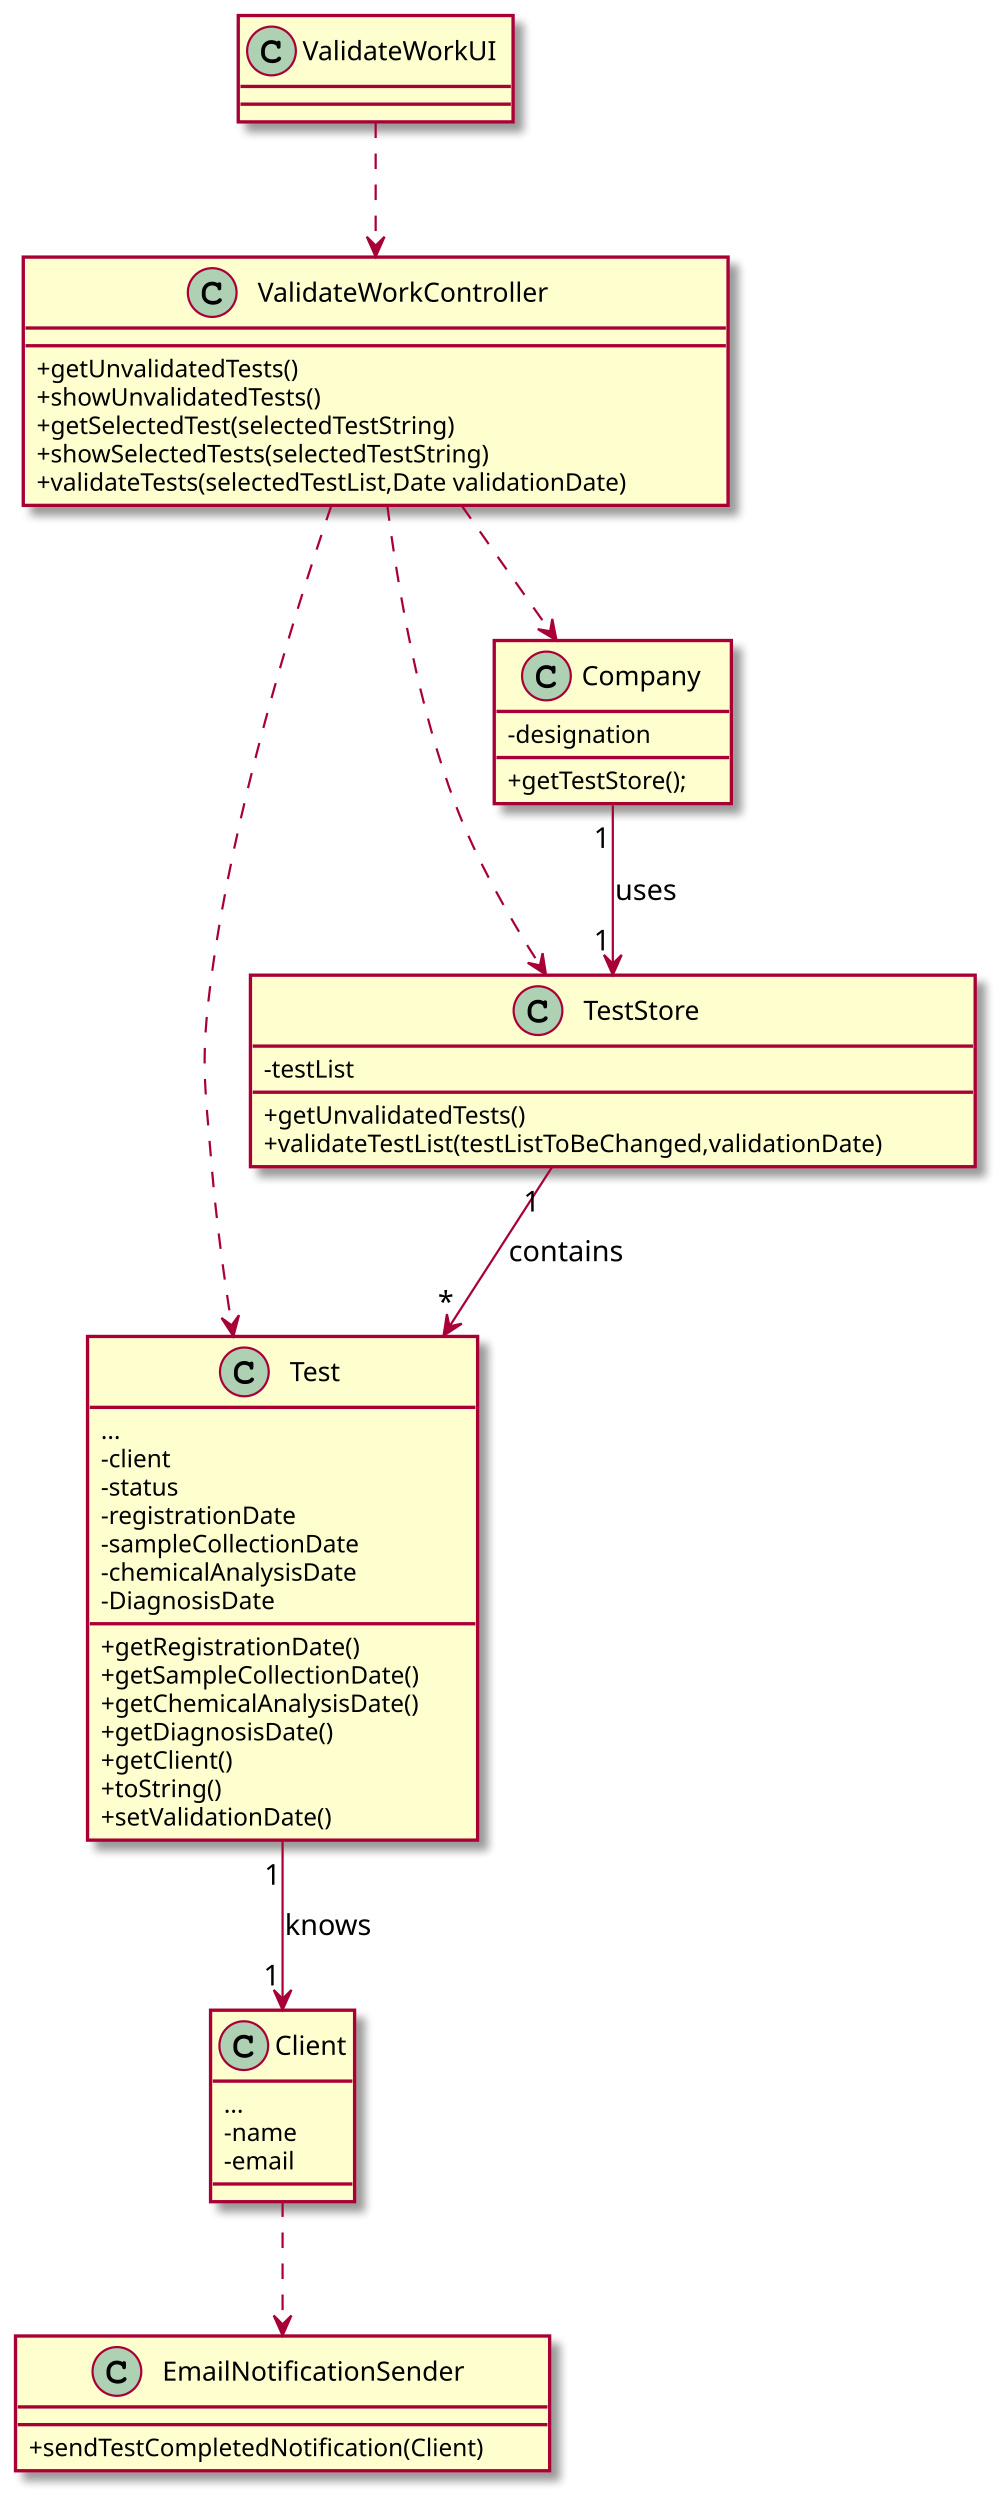
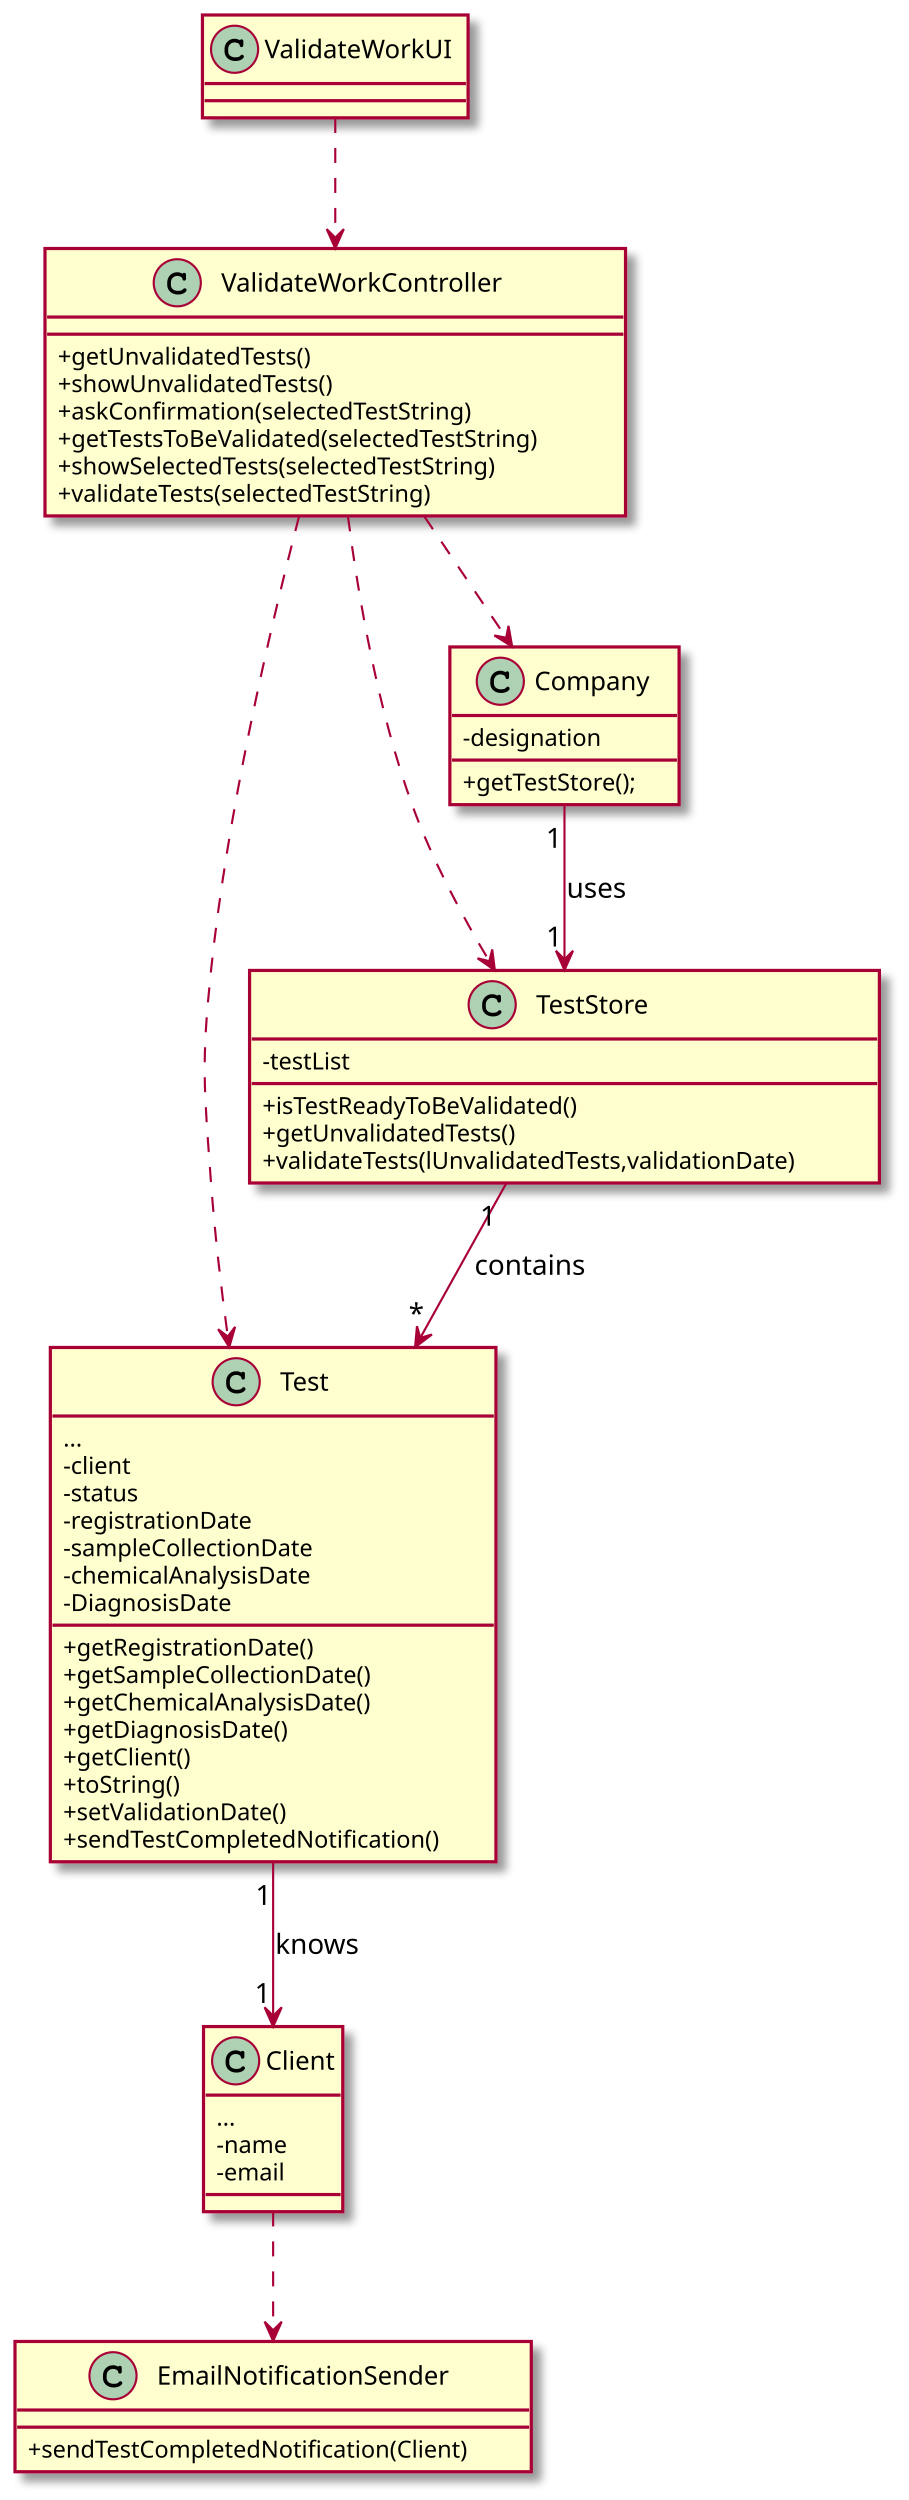
- <svg xmlns="http://www.w3.org/2000/svg" contentScriptType="application/ecmascript" contentStyleType="text/css" height="1128px" preserveAspectRatio="none" style="width:454px;height:1128px;background:#FFFFFF;" version="1.1" viewBox="0 0 454 1128" width="454px" zoomAndPan="magnify">
+ <svg xmlns="http://www.w3.org/2000/svg" contentScriptType="application/ecmascript" contentStyleType="text/css" height="1167px" preserveAspectRatio="none" style="width:424px;height:1167px;background:#FFFFFF;" version="1.1" viewBox="0 0 424 1167" width="424px" zoomAndPan="magnify">
  <defs>
-     <filter height="300%" id="f1a56cpaeecmz9" width="300%" x="-1" y="-1">
+     <filter height="300%" id="f1wy9kg14t0wo8" width="300%" x="-1" y="-1">
      <feGaussianBlur result="blurOut" stdDeviation="2.0" />
      <feColorMatrix in="blurOut" result="blurOut2" type="matrix" values="0 0 0 0 0 0 0 0 0 0 0 0 0 0 0 0 0 0 .4 0" />
      <feOffset dx="4.0" dy="4.0" in="blurOut2" result="blurOut3" />
      <feBlend in="SourceGraphic" in2="blurOut3" mode="normal" />
    </filter>
  </defs>
  <g>
-     <rect codeLine="3" fill="#FEFECE" filter="url(#f1a56cpaeecmz9)" height="227.266" id="Test" style="stroke:#A80036;stroke-width:1.5;" width="176" x="39.5" y="603" />
-     <ellipse cx="110.25" cy="619" fill="#ADD1B2" rx="11" ry="11" style="stroke:#A80036;stroke-width:1.0;" />
-     <path d="M112.594,614.672 C111.656,614.234 111.062,614.094 110.188,614.094 C107.562,614.094 105.562,616.172 105.562,618.891 L105.562,620.016 C105.562,622.594 107.672,624.484 110.562,624.484 C111.781,624.484 112.938,624.188 113.688,623.641 C114.266,623.234 114.594,622.781 114.594,622.391 C114.594,621.938 114.203,621.547 113.734,621.547 C113.516,621.547 113.312,621.625 113.125,621.812 C112.672,622.297 112.672,622.297 112.484,622.391 C112.062,622.656 111.375,622.781 110.609,622.781 C108.562,622.781 107.266,621.688 107.266,619.984 L107.266,618.891 C107.266,617.109 108.516,615.797 110.25,615.797 C110.828,615.797 111.438,615.953 111.906,616.203 C112.391,616.484 112.562,616.703 112.656,617.109 C112.719,617.516 112.75,617.641 112.891,617.766 C113.031,617.906 113.266,618.016 113.484,618.016 C113.75,618.016 114.016,617.875 114.188,617.656 C114.297,617.5 114.328,617.312 114.328,616.891 L114.328,615.469 C114.328,615.031 114.312,614.906 114.219,614.75 C114.062,614.484 113.781,614.344 113.484,614.344 C113.188,614.344 112.984,614.438 112.766,614.75 L112.594,614.672 Z " fill="#000000" />
-     <text fill="#000000" font-family="sans-serif" font-size="12" lengthAdjust="spacing" textLength="26" x="130.75" y="623.154">Test</text>
-     <line style="stroke:#A80036;stroke-width:1.5;" x1="40.5" x2="214.5" y1="635" y2="635" />
-     <text fill="#000000" font-family="sans-serif" font-size="11" lengthAdjust="spacing" textLength="9" x="45.5" y="649.21">...</text>
-     <text fill="#000000" font-family="sans-serif" font-size="11" lengthAdjust="spacing" textLength="35" x="45.5" y="662.015">-client</text>
-     <text fill="#000000" font-family="sans-serif" font-size="11" lengthAdjust="spacing" textLength="38" x="45.5" y="674.82">-status</text>
-     <text fill="#000000" font-family="sans-serif" font-size="11" lengthAdjust="spacing" textLength="96" x="45.5" y="687.625">-registrationDate</text>
-     <text fill="#000000" font-family="sans-serif" font-size="11" lengthAdjust="spacing" textLength="130" x="45.5" y="700.429">-sampleCollectionDate</text>
-     <text fill="#000000" font-family="sans-serif" font-size="11" lengthAdjust="spacing" textLength="130" x="45.5" y="713.234">-chemicalAnalysisDate</text>
-     <text fill="#000000" font-family="sans-serif" font-size="11" lengthAdjust="spacing" textLength="87" x="45.5" y="726.039">-DiagnosisDate</text>
-     <line style="stroke:#A80036;stroke-width:1.5;" x1="40.5" x2="214.5" y1="732.633" y2="732.633" />
-     <text fill="#000000" font-family="sans-serif" font-size="11" lengthAdjust="spacing" textLength="131" x="45.5" y="746.843">+getRegistrationDate()</text>
-     <text fill="#000000" font-family="sans-serif" font-size="11" lengthAdjust="spacing" textLength="164" x="45.5" y="759.648">+getSampleCollectionDate()</text>
-     <text fill="#000000" font-family="sans-serif" font-size="11" lengthAdjust="spacing" textLength="164" x="45.5" y="772.453">+getChemicalAnalysisDate()</text>
-     <text fill="#000000" font-family="sans-serif" font-size="11" lengthAdjust="spacing" textLength="119" x="45.5" y="785.257">+getDiagnosisDate()</text>
-     <text fill="#000000" font-family="sans-serif" font-size="11" lengthAdjust="spacing" textLength="69" x="45.5" y="798.062">+getClient()</text>
-     <text fill="#000000" font-family="sans-serif" font-size="11" lengthAdjust="spacing" textLength="61" x="45.5" y="810.867">+toString()</text>
-     <text fill="#000000" font-family="sans-serif" font-size="11" lengthAdjust="spacing" textLength="119" x="45.5" y="823.671">+setValidationDate()</text>
-     <rect codeLine="19" fill="#FEFECE" filter="url(#f1a56cpaeecmz9)" height="86.414" id="TestStore" style="stroke:#A80036;stroke-width:1.5;" width="327" x="113" y="440" />
-     <ellipse cx="242.75" cy="456" fill="#ADD1B2" rx="11" ry="11" style="stroke:#A80036;stroke-width:1.0;" />
-     <path d="M245.094,451.672 C244.156,451.234 243.562,451.094 242.688,451.094 C240.062,451.094 238.062,453.172 238.062,455.891 L238.062,457.016 C238.062,459.594 240.172,461.484 243.062,461.484 C244.281,461.484 245.438,461.188 246.188,460.641 C246.766,460.234 247.094,459.781 247.094,459.391 C247.094,458.938 246.703,458.547 246.234,458.547 C246.016,458.547 245.812,458.625 245.625,458.812 C245.172,459.297 245.172,459.297 244.984,459.391 C244.562,459.656 243.875,459.781 243.109,459.781 C241.062,459.781 239.766,458.688 239.766,456.984 L239.766,455.891 C239.766,454.109 241.016,452.797 242.75,452.797 C243.328,452.797 243.938,452.953 244.406,453.203 C244.891,453.484 245.062,453.703 245.156,454.109 C245.219,454.516 245.25,454.641 245.391,454.766 C245.531,454.906 245.766,455.016 245.984,455.016 C246.25,455.016 246.516,454.875 246.688,454.656 C246.797,454.5 246.828,454.312 246.828,453.891 L246.828,452.469 C246.828,452.031 246.812,451.906 246.719,451.75 C246.562,451.484 246.281,451.344 245.984,451.344 C245.688,451.344 245.484,451.438 245.266,451.75 L245.094,451.672 Z " fill="#000000" />
-     <text fill="#000000" font-family="sans-serif" font-size="12" lengthAdjust="spacing" textLength="59" x="263.25" y="460.154">TestStore</text>
-     <line style="stroke:#A80036;stroke-width:1.5;" x1="114" x2="439" y1="472" y2="472" />
-     <text fill="#000000" font-family="sans-serif" font-size="11" lengthAdjust="spacing" textLength="45" x="119" y="486.21">-testList</text>
-     <line style="stroke:#A80036;stroke-width:1.5;" x1="114" x2="439" y1="492.805" y2="492.805" />
-     <text fill="#000000" font-family="sans-serif" font-size="11" lengthAdjust="spacing" textLength="135" x="119" y="507.015">+getUnvalidatedTests()</text>
-     <text fill="#000000" font-family="sans-serif" font-size="11" lengthAdjust="spacing" textLength="315" x="119" y="519.82">+validateTestList(testListToBeChanged,validationDate)</text>
-     <rect codeLine="24" fill="#FEFECE" filter="url(#f1a56cpaeecmz9)" height="73.609" id="Company" style="stroke:#A80036;stroke-width:1.5;" width="107" x="223" y="289" />
-     <ellipse cx="246.55" cy="305" fill="#ADD1B2" rx="11" ry="11" style="stroke:#A80036;stroke-width:1.0;" />
-     <path d="M248.894,300.672 C247.956,300.234 247.363,300.094 246.488,300.094 C243.863,300.094 241.863,302.172 241.863,304.891 L241.863,306.016 C241.863,308.594 243.972,310.484 246.863,310.484 C248.081,310.484 249.238,310.188 249.988,309.641 C250.566,309.234 250.894,308.781 250.894,308.391 C250.894,307.938 250.503,307.547 250.034,307.547 C249.816,307.547 249.613,307.625 249.425,307.812 C248.972,308.297 248.972,308.297 248.784,308.391 C248.363,308.656 247.675,308.781 246.909,308.781 C244.863,308.781 243.566,307.688 243.566,305.984 L243.566,304.891 C243.566,303.109 244.816,301.797 246.55,301.797 C247.128,301.797 247.738,301.953 248.206,302.203 C248.691,302.484 248.863,302.703 248.956,303.109 C249.019,303.516 249.05,303.641 249.191,303.766 C249.331,303.906 249.566,304.016 249.784,304.016 C250.05,304.016 250.316,303.875 250.488,303.656 C250.597,303.5 250.628,303.312 250.628,302.891 L250.628,301.469 C250.628,301.031 250.613,300.906 250.519,300.75 C250.363,300.484 250.081,300.344 249.784,300.344 C249.488,300.344 249.284,300.438 249.066,300.75 L248.894,300.672 Z " fill="#000000" />
-     <text fill="#000000" font-family="sans-serif" font-size="12" lengthAdjust="spacing" textLength="56" x="262.45" y="309.154">Company</text>
-     <line style="stroke:#A80036;stroke-width:1.5;" x1="224" x2="329" y1="321" y2="321" />
-     <text fill="#000000" font-family="sans-serif" font-size="11" lengthAdjust="spacing" textLength="70" x="229" y="335.21">-designation</text>
-     <line style="stroke:#A80036;stroke-width:1.5;" x1="224" x2="329" y1="341.805" y2="341.805" />
-     <text fill="#000000" font-family="sans-serif" font-size="11" lengthAdjust="spacing" textLength="95" x="229" y="356.015">+getTestStore();</text>
-     <rect codeLine="28" fill="#FEFECE" filter="url(#f1a56cpaeecmz9)" height="48" id="ValidateWorkUI" style="stroke:#A80036;stroke-width:1.5;" width="124" x="107.5" y="7" />
-     <ellipse cx="122.5" cy="23" fill="#ADD1B2" rx="11" ry="11" style="stroke:#A80036;stroke-width:1.0;" />
-     <path d="M124.844,18.672 C123.906,18.234 123.312,18.094 122.438,18.094 C119.812,18.094 117.812,20.172 117.812,22.891 L117.812,24.016 C117.812,26.594 119.922,28.484 122.812,28.484 C124.031,28.484 125.188,28.188 125.938,27.641 C126.516,27.234 126.844,26.781 126.844,26.391 C126.844,25.938 126.453,25.547 125.984,25.547 C125.766,25.547 125.562,25.625 125.375,25.812 C124.922,26.297 124.922,26.297 124.734,26.391 C124.312,26.656 123.625,26.781 122.859,26.781 C120.812,26.781 119.516,25.688 119.516,23.984 L119.516,22.891 C119.516,21.109 120.766,19.797 122.5,19.797 C123.078,19.797 123.688,19.953 124.156,20.203 C124.641,20.484 124.812,20.703 124.906,21.109 C124.969,21.516 125,21.641 125.141,21.766 C125.281,21.906 125.516,22.016 125.734,22.016 C126,22.016 126.266,21.875 126.438,21.656 C126.547,21.5 126.578,21.312 126.578,20.891 L126.578,19.469 C126.578,19.031 126.562,18.906 126.469,18.75 C126.312,18.484 126.031,18.344 125.734,18.344 C125.438,18.344 125.234,18.438 125.016,18.75 L124.844,18.672 Z " fill="#000000" />
-     <text fill="#000000" font-family="sans-serif" font-size="12" lengthAdjust="spacing" textLength="92" x="136.5" y="27.154">ValidateWorkUI</text>
-     <line style="stroke:#A80036;stroke-width:1.5;" x1="108.5" x2="230.5" y1="39" y2="39" />
-     <line style="stroke:#A80036;stroke-width:1.5;" x1="108.5" x2="230.5" y1="47" y2="47" />
-     <rect codeLine="30" fill="#FEFECE" filter="url(#f1a56cpaeecmz9)" height="112.023" id="ValidateWorkController" style="stroke:#A80036;stroke-width:1.5;" width="318" x="10.5" y="116" />
-     <ellipse cx="95.75" cy="132" fill="#ADD1B2" rx="11" ry="11" style="stroke:#A80036;stroke-width:1.0;" />
-     <path d="M98.094,127.672 C97.156,127.234 96.562,127.094 95.688,127.094 C93.062,127.094 91.062,129.172 91.062,131.891 L91.062,133.016 C91.062,135.594 93.172,137.484 96.062,137.484 C97.281,137.484 98.438,137.188 99.188,136.641 C99.766,136.234 100.094,135.781 100.094,135.391 C100.094,134.938 99.703,134.547 99.234,134.547 C99.016,134.547 98.812,134.625 98.625,134.812 C98.172,135.297 98.172,135.297 97.984,135.391 C97.562,135.656 96.875,135.781 96.109,135.781 C94.062,135.781 92.766,134.688 92.766,132.984 L92.766,131.891 C92.766,130.109 94.016,128.797 95.75,128.797 C96.328,128.797 96.938,128.953 97.406,129.203 C97.891,129.484 98.062,129.703 98.156,130.109 C98.219,130.516 98.25,130.641 98.391,130.766 C98.531,130.906 98.766,131.016 98.984,131.016 C99.25,131.016 99.516,130.875 99.688,130.656 C99.797,130.5 99.828,130.312 99.828,129.891 L99.828,128.469 C99.828,128.031 99.812,127.906 99.719,127.75 C99.562,127.484 99.281,127.344 98.984,127.344 C98.688,127.344 98.484,127.438 98.266,127.75 L98.094,127.672 Z " fill="#000000" />
-     <text fill="#000000" font-family="sans-serif" font-size="12" lengthAdjust="spacing" textLength="139" x="116.25" y="136.154">ValidateWorkController</text>
-     <line style="stroke:#A80036;stroke-width:1.5;" x1="11.5" x2="327.5" y1="148" y2="148" />
-     <line style="stroke:#A80036;stroke-width:1.5;" x1="11.5" x2="327.5" y1="156" y2="156" />
-     <text fill="#000000" font-family="sans-serif" font-size="11" lengthAdjust="spacing" textLength="135" x="16.5" y="170.21">+getUnvalidatedTests()</text>
-     <text fill="#000000" font-family="sans-serif" font-size="11" lengthAdjust="spacing" textLength="145" x="16.5" y="183.015">+showUnvalidatedTests()</text>
-     <text fill="#000000" font-family="sans-serif" font-size="11" lengthAdjust="spacing" textLength="221" x="16.5" y="195.82">+getSelectedTest(selectedTestString)</text>
-     <text fill="#000000" font-family="sans-serif" font-size="11" lengthAdjust="spacing" textLength="237" x="16.5" y="208.625">+showSelectedTests(selectedTestString)</text>
-     <text fill="#000000" font-family="sans-serif" font-size="11" lengthAdjust="spacing" textLength="306" x="16.5" y="221.429">+validateTests(selectedTestList,Date validationDate)</text>
-     <rect codeLine="37" fill="#FEFECE" filter="url(#f1a56cpaeecmz9)" height="60.805" id="EmailNotificationSender" style="stroke:#A80036;stroke-width:1.5;" width="241" x="7" y="1054" />
-     <ellipse cx="52.75" cy="1070" fill="#ADD1B2" rx="11" ry="11" style="stroke:#A80036;stroke-width:1.0;" />
-     <path d="M55.094,1065.672 C54.156,1065.234 53.562,1065.094 52.688,1065.094 C50.062,1065.094 48.062,1067.172 48.062,1069.891 L48.062,1071.016 C48.062,1073.594 50.172,1075.484 53.062,1075.484 C54.281,1075.484 55.438,1075.188 56.188,1074.641 C56.766,1074.234 57.094,1073.781 57.094,1073.391 C57.094,1072.938 56.703,1072.547 56.234,1072.547 C56.016,1072.547 55.812,1072.625 55.625,1072.812 C55.172,1073.297 55.172,1073.297 54.984,1073.391 C54.562,1073.656 53.875,1073.781 53.109,1073.781 C51.062,1073.781 49.766,1072.688 49.766,1070.984 L49.766,1069.891 C49.766,1068.109 51.016,1066.797 52.75,1066.797 C53.328,1066.797 53.938,1066.953 54.406,1067.203 C54.891,1067.484 55.062,1067.703 55.156,1068.109 C55.219,1068.516 55.25,1068.641 55.391,1068.766 C55.531,1068.906 55.766,1069.016 55.984,1069.016 C56.25,1069.016 56.516,1068.875 56.688,1068.656 C56.797,1068.5 56.828,1068.312 56.828,1067.891 L56.828,1066.469 C56.828,1066.031 56.812,1065.906 56.719,1065.75 C56.562,1065.484 56.281,1065.344 55.984,1065.344 C55.688,1065.344 55.484,1065.438 55.266,1065.75 L55.094,1065.672 Z " fill="#000000" />
-     <text fill="#000000" font-family="sans-serif" font-size="12" lengthAdjust="spacing" textLength="141" x="73.25" y="1074.154">EmailNotificationSender</text>
-     <line style="stroke:#A80036;stroke-width:1.5;" x1="8" x2="247" y1="1086" y2="1086" />
-     <line style="stroke:#A80036;stroke-width:1.5;" x1="8" x2="247" y1="1094" y2="1094" />
-     <text fill="#000000" font-family="sans-serif" font-size="11" lengthAdjust="spacing" textLength="229" x="13" y="1108.21">+sendTestCompletedNotification(Client)</text>
-     <rect codeLine="40" fill="#FEFECE" filter="url(#f1a56cpaeecmz9)" height="86.414" id="Client" style="stroke:#A80036;stroke-width:1.5;" width="65" x="95" y="907" />
-     <ellipse cx="110" cy="923" fill="#ADD1B2" rx="11" ry="11" style="stroke:#A80036;stroke-width:1.0;" />
-     <path d="M112.344,918.672 C111.406,918.234 110.812,918.094 109.938,918.094 C107.312,918.094 105.312,920.172 105.312,922.891 L105.312,924.016 C105.312,926.594 107.422,928.484 110.312,928.484 C111.531,928.484 112.688,928.188 113.438,927.641 C114.016,927.234 114.344,926.781 114.344,926.391 C114.344,925.938 113.953,925.547 113.484,925.547 C113.266,925.547 113.062,925.625 112.875,925.812 C112.422,926.297 112.422,926.297 112.234,926.391 C111.812,926.656 111.125,926.781 110.359,926.781 C108.312,926.781 107.016,925.688 107.016,923.984 L107.016,922.891 C107.016,921.109 108.266,919.797 110,919.797 C110.578,919.797 111.188,919.953 111.656,920.203 C112.141,920.484 112.312,920.703 112.406,921.109 C112.469,921.516 112.5,921.641 112.641,921.766 C112.781,921.906 113.016,922.016 113.234,922.016 C113.5,922.016 113.766,921.875 113.938,921.656 C114.047,921.5 114.078,921.312 114.078,920.891 L114.078,919.469 C114.078,919.031 114.062,918.906 113.969,918.75 C113.812,918.484 113.531,918.344 113.234,918.344 C112.938,918.344 112.734,918.438 112.516,918.75 L112.344,918.672 Z " fill="#000000" />
-     <text fill="#000000" font-family="sans-serif" font-size="12" lengthAdjust="spacing" textLength="33" x="124" y="927.154">Client</text>
-     <line style="stroke:#A80036;stroke-width:1.5;" x1="96" x2="159" y1="939" y2="939" />
-     <text fill="#000000" font-family="sans-serif" font-size="11" lengthAdjust="spacing" textLength="9" x="101" y="953.21">...</text>
-     <text fill="#000000" font-family="sans-serif" font-size="11" lengthAdjust="spacing" textLength="37" x="101" y="966.015">-name</text>
-     <text fill="#000000" font-family="sans-serif" font-size="11" lengthAdjust="spacing" textLength="36" x="101" y="978.82">-email</text>
-     <line style="stroke:#A80036;stroke-width:1.5;" x1="96" x2="159" y1="985.414" y2="985.414" />
-     <path codeLine="45" d="M169.5,55.27 C169.5,70.45 169.5,91.02 169.5,110.6 " fill="none" id="ValidateWorkUI-to-ValidateWorkController" style="stroke:#A80036;stroke-width:1.0;stroke-dasharray:7.0,7.0;" />
-     <polygon fill="#A80036" points="169.5,115.828,173.5,106.828,169.5,110.828,165.5,106.828,169.5,115.828" style="stroke:#A80036;stroke-width:1.0;" />
-     <path codeLine="46" d="M208.432,228.305 C221.542,246.93 235.916,267.348 248.063,284.604 " fill="none" id="ValidateWorkController-to-Company" style="stroke:#A80036;stroke-width:1.0;stroke-dasharray:7.0,7.0;" />
-     <polygon fill="#A80036" points="251.101,288.919,249.19,279.257,248.223,284.831,242.649,283.863,251.101,288.919" style="stroke:#A80036;stroke-width:1.0;" />
-     <path codeLine="47" d="M276.5,363.341 C276.5,384.637 276.5,411.774 276.5,434.72 " fill="none" id="Company-to-TestStore" style="stroke:#A80036;stroke-width:1.0;" />
-     <polygon fill="#A80036" points="276.5,439.85,280.5,430.85,276.5,434.85,272.5,430.85,276.5,439.85" style="stroke:#A80036;stroke-width:1.0;" />
-     <text fill="#000000" font-family="sans-serif" font-size="13" lengthAdjust="spacing" textLength="30" x="277.5" y="406.067">uses</text>
-     <text fill="#000000" font-family="sans-serif" font-size="13" lengthAdjust="spacing" textLength="8" x="267.863" y="382.596">1</text>
-     <text fill="#000000" font-family="sans-serif" font-size="13" lengthAdjust="spacing" textLength="8" x="267.863" y="428.822">1</text>
-     <path codeLine="48" d="M249.344,526.191 C236.173,546.656 219.629,572.36 203.018,598.168 " fill="none" id="TestStore-to-Test" style="stroke:#A80036;stroke-width:1.0;" />
-     <polygon fill="#A80036" points="200.136,602.647,208.37,597.244,202.842,598.442,201.643,592.914,200.136,602.647" style="stroke:#A80036;stroke-width:1.0;" />
-     <text fill="#000000" font-family="sans-serif" font-size="13" lengthAdjust="spacing" textLength="54" x="229.5" y="569.067">contains</text>
-     <text fill="#000000" font-family="sans-serif" font-size="13" lengthAdjust="spacing" textLength="8" x="236.184" y="546.63">1</text>
-     <text fill="#000000" font-family="sans-serif" font-size="13" lengthAdjust="spacing" textLength="7" x="197.565" y="591.936">*</text>
-     <path codeLine="49" d="M174.76,228.026 C179.69,266.727 188.888,319.211 205.5,363 C215.06,388.199 229.85,414.133 243.462,435.333 " fill="none" id="ValidateWorkController-to-TestStore" style="stroke:#A80036;stroke-width:1.0;stroke-dasharray:7.0,7.0;" />
-     <polygon fill="#A80036" points="246.346,439.783,244.807,430.055,243.626,435.587,238.094,434.407,246.346,439.783" style="stroke:#A80036;stroke-width:1.0;" />
-     <path codeLine="50" d="M149.512,228.079 C131.286,281.435 105.694,365.05 95.5,440 C90.349,477.874 92.307,487.911 95.5,526 C97.458,549.358 100.752,574.167 104.5,597.872 " fill="none" id="ValidateWorkController-to-Test" style="stroke:#A80036;stroke-width:1.0;stroke-dasharray:7.0,7.0;" />
-     <polygon fill="#A80036" points="105.306,602.912,107.834,593.393,104.516,597.975,99.935,594.657,105.306,602.912" style="stroke:#A80036;stroke-width:1.0;" />
-     <path codeLine="51" d="M127.5,830.198 C127.5,855.428 127.5,880.85 127.5,901.667 " fill="none" id="Test-to-Client" style="stroke:#A80036;stroke-width:1.0;" />
-     <polygon fill="#A80036" points="127.5,906.858,131.5,897.858,127.5,901.858,123.5,897.858,127.5,906.858" style="stroke:#A80036;stroke-width:1.0;" />
-     <text fill="#000000" font-family="sans-serif" font-size="13" lengthAdjust="spacing" textLength="41" x="128.5" y="873.067">knows</text>
-     <text fill="#000000" font-family="sans-serif" font-size="13" lengthAdjust="spacing" textLength="8" x="119.231" y="850.403">1</text>
-     <text fill="#000000" font-family="sans-serif" font-size="13" lengthAdjust="spacing" textLength="8" x="118.862" y="895.831">1</text>
-     <path codeLine="52" d="M127.5,993.288 C127.5,1011.134 127.5,1031.66 127.5,1048.62 " fill="none" id="Client-to-EmailNotificationSender" style="stroke:#A80036;stroke-width:1.0;stroke-dasharray:7.0,7.0;" />
-     <polygon fill="#A80036" points="127.5,1053.762,131.5,1044.762,127.5,1048.762,123.5,1044.762,127.5,1053.762" style="stroke:#A80036;stroke-width:1.0;" />
+     <rect codeLine="2" fill="#FEFECE" filter="url(#f1wy9kg14t0wo8)" height="240.07" id="Test" style="stroke:#A80036;stroke-width:1.5;" width="208" x="23.5" y="629" />
+     <ellipse cx="110.25" cy="645" fill="#ADD1B2" rx="11" ry="11" style="stroke:#A80036;stroke-width:1.0;" />
+     <path d="M112.594,640.672 C111.656,640.234 111.062,640.094 110.188,640.094 C107.562,640.094 105.562,642.172 105.562,644.891 L105.562,646.016 C105.562,648.594 107.672,650.484 110.562,650.484 C111.781,650.484 112.938,650.188 113.688,649.641 C114.266,649.234 114.594,648.781 114.594,648.391 C114.594,647.938 114.203,647.547 113.734,647.547 C113.516,647.547 113.312,647.625 113.125,647.812 C112.672,648.297 112.672,648.297 112.484,648.391 C112.062,648.656 111.375,648.781 110.609,648.781 C108.562,648.781 107.266,647.688 107.266,645.984 L107.266,644.891 C107.266,643.109 108.516,641.797 110.25,641.797 C110.828,641.797 111.438,641.953 111.906,642.203 C112.391,642.484 112.562,642.703 112.656,643.109 C112.719,643.516 112.75,643.641 112.891,643.766 C113.031,643.906 113.266,644.016 113.484,644.016 C113.75,644.016 114.016,643.875 114.188,643.656 C114.297,643.5 114.328,643.312 114.328,642.891 L114.328,641.469 C114.328,641.031 114.312,640.906 114.219,640.75 C114.062,640.484 113.781,640.344 113.484,640.344 C113.188,640.344 112.984,640.438 112.766,640.75 L112.594,640.672 Z " fill="#000000" />
+     <text fill="#000000" font-family="sans-serif" font-size="12" lengthAdjust="spacing" textLength="26" x="130.75" y="649.154">Test</text>
+     <line style="stroke:#A80036;stroke-width:1.5;" x1="24.5" x2="230.5" y1="661" y2="661" />
+     <text fill="#000000" font-family="sans-serif" font-size="11" lengthAdjust="spacing" textLength="9" x="29.5" y="675.21">...</text>
+     <text fill="#000000" font-family="sans-serif" font-size="11" lengthAdjust="spacing" textLength="35" x="29.5" y="688.015">-client</text>
+     <text fill="#000000" font-family="sans-serif" font-size="11" lengthAdjust="spacing" textLength="38" x="29.5" y="700.82">-status</text>
+     <text fill="#000000" font-family="sans-serif" font-size="11" lengthAdjust="spacing" textLength="96" x="29.5" y="713.625">-registrationDate</text>
+     <text fill="#000000" font-family="sans-serif" font-size="11" lengthAdjust="spacing" textLength="130" x="29.5" y="726.429">-sampleCollectionDate</text>
+     <text fill="#000000" font-family="sans-serif" font-size="11" lengthAdjust="spacing" textLength="130" x="29.5" y="739.234">-chemicalAnalysisDate</text>
+     <text fill="#000000" font-family="sans-serif" font-size="11" lengthAdjust="spacing" textLength="87" x="29.5" y="752.039">-DiagnosisDate</text>
+     <line style="stroke:#A80036;stroke-width:1.5;" x1="24.5" x2="230.5" y1="758.633" y2="758.633" />
+     <text fill="#000000" font-family="sans-serif" font-size="11" lengthAdjust="spacing" textLength="131" x="29.5" y="772.843">+getRegistrationDate()</text>
+     <text fill="#000000" font-family="sans-serif" font-size="11" lengthAdjust="spacing" textLength="164" x="29.5" y="785.648">+getSampleCollectionDate()</text>
+     <text fill="#000000" font-family="sans-serif" font-size="11" lengthAdjust="spacing" textLength="164" x="29.5" y="798.453">+getChemicalAnalysisDate()</text>
+     <text fill="#000000" font-family="sans-serif" font-size="11" lengthAdjust="spacing" textLength="119" x="29.5" y="811.257">+getDiagnosisDate()</text>
+     <text fill="#000000" font-family="sans-serif" font-size="11" lengthAdjust="spacing" textLength="69" x="29.5" y="824.062">+getClient()</text>
+     <text fill="#000000" font-family="sans-serif" font-size="11" lengthAdjust="spacing" textLength="61" x="29.5" y="836.867">+toString()</text>
+     <text fill="#000000" font-family="sans-serif" font-size="11" lengthAdjust="spacing" textLength="119" x="29.5" y="849.671">+setValidationDate()</text>
+     <text fill="#000000" font-family="sans-serif" font-size="11" lengthAdjust="spacing" textLength="196" x="29.5" y="862.476">+sendTestCompletedNotification()</text>
+     <rect codeLine="19" fill="#FEFECE" filter="url(#f1wy9kg14t0wo8)" height="99.219" id="TestStore" style="stroke:#A80036;stroke-width:1.5;" width="294" x="116.5" y="453" />
+     <ellipse cx="229.75" cy="469" fill="#ADD1B2" rx="11" ry="11" style="stroke:#A80036;stroke-width:1.0;" />
+     <path d="M232.094,464.672 C231.156,464.234 230.562,464.094 229.688,464.094 C227.062,464.094 225.062,466.172 225.062,468.891 L225.062,470.016 C225.062,472.594 227.172,474.484 230.062,474.484 C231.281,474.484 232.438,474.188 233.188,473.641 C233.766,473.234 234.094,472.781 234.094,472.391 C234.094,471.938 233.703,471.547 233.234,471.547 C233.016,471.547 232.812,471.625 232.625,471.812 C232.172,472.297 232.172,472.297 231.984,472.391 C231.562,472.656 230.875,472.781 230.109,472.781 C228.062,472.781 226.766,471.688 226.766,469.984 L226.766,468.891 C226.766,467.109 228.016,465.797 229.75,465.797 C230.328,465.797 230.938,465.953 231.406,466.203 C231.891,466.484 232.062,466.703 232.156,467.109 C232.219,467.516 232.25,467.641 232.391,467.766 C232.531,467.906 232.766,468.016 232.984,468.016 C233.25,468.016 233.516,467.875 233.688,467.656 C233.797,467.5 233.828,467.312 233.828,466.891 L233.828,465.469 C233.828,465.031 233.812,464.906 233.719,464.75 C233.562,464.484 233.281,464.344 232.984,464.344 C232.688,464.344 232.484,464.438 232.266,464.75 L232.094,464.672 Z " fill="#000000" />
+     <text fill="#000000" font-family="sans-serif" font-size="12" lengthAdjust="spacing" textLength="59" x="250.25" y="473.154">TestStore</text>
+     <line style="stroke:#A80036;stroke-width:1.5;" x1="117.5" x2="409.5" y1="485" y2="485" />
+     <text fill="#000000" font-family="sans-serif" font-size="11" lengthAdjust="spacing" textLength="45" x="122.5" y="499.21">-testList</text>
+     <line style="stroke:#A80036;stroke-width:1.5;" x1="117.5" x2="409.5" y1="505.805" y2="505.805" />
+     <text fill="#000000" font-family="sans-serif" font-size="11" lengthAdjust="spacing" textLength="171" x="122.5" y="520.015">+isTestReadyToBeValidated()</text>
+     <text fill="#000000" font-family="sans-serif" font-size="11" lengthAdjust="spacing" textLength="135" x="122.5" y="532.82">+getUnvalidatedTests()</text>
+     <text fill="#000000" font-family="sans-serif" font-size="11" lengthAdjust="spacing" textLength="282" x="122.5" y="545.625">+validateTests(lUnvalidatedTests,validationDate)</text>
+     <rect codeLine="25" fill="#FEFECE" filter="url(#f1wy9kg14t0wo8)" height="73.609" id="Company" style="stroke:#A80036;stroke-width:1.5;" width="107" x="210" y="302" />
+     <ellipse cx="233.55" cy="318" fill="#ADD1B2" rx="11" ry="11" style="stroke:#A80036;stroke-width:1.0;" />
+     <path d="M235.894,313.672 C234.956,313.234 234.363,313.094 233.488,313.094 C230.863,313.094 228.863,315.172 228.863,317.891 L228.863,319.016 C228.863,321.594 230.972,323.484 233.863,323.484 C235.081,323.484 236.238,323.188 236.988,322.641 C237.566,322.234 237.894,321.781 237.894,321.391 C237.894,320.938 237.503,320.547 237.034,320.547 C236.816,320.547 236.613,320.625 236.425,320.812 C235.972,321.297 235.972,321.297 235.784,321.391 C235.363,321.656 234.675,321.781 233.909,321.781 C231.863,321.781 230.566,320.688 230.566,318.984 L230.566,317.891 C230.566,316.109 231.816,314.797 233.55,314.797 C234.128,314.797 234.738,314.953 235.206,315.203 C235.691,315.484 235.863,315.703 235.956,316.109 C236.019,316.516 236.05,316.641 236.191,316.766 C236.331,316.906 236.566,317.016 236.784,317.016 C237.05,317.016 237.316,316.875 237.488,316.656 C237.597,316.5 237.628,316.312 237.628,315.891 L237.628,314.469 C237.628,314.031 237.613,313.906 237.519,313.75 C237.363,313.484 237.081,313.344 236.784,313.344 C236.488,313.344 236.284,313.438 236.066,313.75 L235.894,313.672 Z " fill="#000000" />
+     <text fill="#000000" font-family="sans-serif" font-size="12" lengthAdjust="spacing" textLength="56" x="249.45" y="322.154">Company</text>
+     <line style="stroke:#A80036;stroke-width:1.5;" x1="211" x2="316" y1="334" y2="334" />
+     <text fill="#000000" font-family="sans-serif" font-size="11" lengthAdjust="spacing" textLength="70" x="216" y="348.21">-designation</text>
+     <line style="stroke:#A80036;stroke-width:1.5;" x1="211" x2="316" y1="354.805" y2="354.805" />
+     <text fill="#000000" font-family="sans-serif" font-size="11" lengthAdjust="spacing" textLength="95" x="216" y="369.015">+getTestStore();</text>
+     <rect codeLine="29" fill="#FEFECE" filter="url(#f1wy9kg14t0wo8)" height="48" id="ValidateWorkUI" style="stroke:#A80036;stroke-width:1.5;" width="124" x="94.5" y="7" />
+     <ellipse cx="109.5" cy="23" fill="#ADD1B2" rx="11" ry="11" style="stroke:#A80036;stroke-width:1.0;" />
+     <path d="M111.844,18.672 C110.906,18.234 110.312,18.094 109.438,18.094 C106.812,18.094 104.812,20.172 104.812,22.891 L104.812,24.016 C104.812,26.594 106.922,28.484 109.812,28.484 C111.031,28.484 112.188,28.188 112.938,27.641 C113.516,27.234 113.844,26.781 113.844,26.391 C113.844,25.938 113.453,25.547 112.984,25.547 C112.766,25.547 112.562,25.625 112.375,25.812 C111.922,26.297 111.922,26.297 111.734,26.391 C111.312,26.656 110.625,26.781 109.859,26.781 C107.812,26.781 106.516,25.688 106.516,23.984 L106.516,22.891 C106.516,21.109 107.766,19.797 109.5,19.797 C110.078,19.797 110.688,19.953 111.156,20.203 C111.641,20.484 111.812,20.703 111.906,21.109 C111.969,21.516 112,21.641 112.141,21.766 C112.281,21.906 112.516,22.016 112.734,22.016 C113,22.016 113.266,21.875 113.438,21.656 C113.547,21.5 113.578,21.312 113.578,20.891 L113.578,19.469 C113.578,19.031 113.562,18.906 113.469,18.75 C113.312,18.484 113.031,18.344 112.734,18.344 C112.438,18.344 112.234,18.438 112.016,18.75 L111.844,18.672 Z " fill="#000000" />
+     <text fill="#000000" font-family="sans-serif" font-size="12" lengthAdjust="spacing" textLength="92" x="123.5" y="27.154">ValidateWorkUI</text>
+     <line style="stroke:#A80036;stroke-width:1.5;" x1="95.5" x2="217.5" y1="39" y2="39" />
+     <line style="stroke:#A80036;stroke-width:1.5;" x1="95.5" x2="217.5" y1="47" y2="47" />
+     <rect codeLine="31" fill="#FEFECE" filter="url(#f1wy9kg14t0wo8)" height="124.828" id="ValidateWorkController" style="stroke:#A80036;stroke-width:1.5;" width="271" x="21" y="116" />
+     <ellipse cx="82.75" cy="132" fill="#ADD1B2" rx="11" ry="11" style="stroke:#A80036;stroke-width:1.0;" />
+     <path d="M85.094,127.672 C84.156,127.234 83.562,127.094 82.688,127.094 C80.062,127.094 78.062,129.172 78.062,131.891 L78.062,133.016 C78.062,135.594 80.172,137.484 83.062,137.484 C84.281,137.484 85.438,137.188 86.188,136.641 C86.766,136.234 87.094,135.781 87.094,135.391 C87.094,134.938 86.703,134.547 86.234,134.547 C86.016,134.547 85.812,134.625 85.625,134.812 C85.172,135.297 85.172,135.297 84.984,135.391 C84.562,135.656 83.875,135.781 83.109,135.781 C81.062,135.781 79.766,134.688 79.766,132.984 L79.766,131.891 C79.766,130.109 81.016,128.797 82.75,128.797 C83.328,128.797 83.938,128.953 84.406,129.203 C84.891,129.484 85.062,129.703 85.156,130.109 C85.219,130.516 85.25,130.641 85.391,130.766 C85.531,130.906 85.766,131.016 85.984,131.016 C86.25,131.016 86.516,130.875 86.688,130.656 C86.797,130.5 86.828,130.312 86.828,129.891 L86.828,128.469 C86.828,128.031 86.812,127.906 86.719,127.75 C86.562,127.484 86.281,127.344 85.984,127.344 C85.688,127.344 85.484,127.438 85.266,127.75 L85.094,127.672 Z " fill="#000000" />
+     <text fill="#000000" font-family="sans-serif" font-size="12" lengthAdjust="spacing" textLength="139" x="103.25" y="136.154">ValidateWorkController</text>
+     <line style="stroke:#A80036;stroke-width:1.5;" x1="22" x2="291" y1="148" y2="148" />
+     <line style="stroke:#A80036;stroke-width:1.5;" x1="22" x2="291" y1="156" y2="156" />
+     <text fill="#000000" font-family="sans-serif" font-size="11" lengthAdjust="spacing" textLength="135" x="27" y="170.21">+getUnvalidatedTests()</text>
+     <text fill="#000000" font-family="sans-serif" font-size="11" lengthAdjust="spacing" textLength="145" x="27" y="183.015">+showUnvalidatedTests()</text>
+     <text fill="#000000" font-family="sans-serif" font-size="11" lengthAdjust="spacing" textLength="216" x="27" y="195.82">+askConfirmation(selectedTestString)</text>
+     <text fill="#000000" font-family="sans-serif" font-size="11" lengthAdjust="spacing" textLength="259" x="27" y="208.625">+getTestsToBeValidated(selectedTestString)</text>
+     <text fill="#000000" font-family="sans-serif" font-size="11" lengthAdjust="spacing" textLength="237" x="27" y="221.429">+showSelectedTests(selectedTestString)</text>
+     <text fill="#000000" font-family="sans-serif" font-size="11" lengthAdjust="spacing" textLength="202" x="27" y="234.234">+validateTests(selectedTestString)</text>
+     <rect codeLine="39" fill="#FEFECE" filter="url(#f1wy9kg14t0wo8)" height="60.805" id="EmailNotificationSender" style="stroke:#A80036;stroke-width:1.5;" width="241" x="7" y="1093" />
+     <ellipse cx="52.75" cy="1109" fill="#ADD1B2" rx="11" ry="11" style="stroke:#A80036;stroke-width:1.0;" />
+     <path d="M55.094,1104.672 C54.156,1104.234 53.562,1104.094 52.688,1104.094 C50.062,1104.094 48.062,1106.172 48.062,1108.891 L48.062,1110.016 C48.062,1112.594 50.172,1114.484 53.062,1114.484 C54.281,1114.484 55.438,1114.188 56.188,1113.641 C56.766,1113.234 57.094,1112.781 57.094,1112.391 C57.094,1111.938 56.703,1111.547 56.234,1111.547 C56.016,1111.547 55.812,1111.625 55.625,1111.812 C55.172,1112.297 55.172,1112.297 54.984,1112.391 C54.562,1112.656 53.875,1112.781 53.109,1112.781 C51.062,1112.781 49.766,1111.688 49.766,1109.984 L49.766,1108.891 C49.766,1107.109 51.016,1105.797 52.75,1105.797 C53.328,1105.797 53.938,1105.953 54.406,1106.203 C54.891,1106.484 55.062,1106.703 55.156,1107.109 C55.219,1107.516 55.25,1107.641 55.391,1107.766 C55.531,1107.906 55.766,1108.016 55.984,1108.016 C56.25,1108.016 56.516,1107.875 56.688,1107.656 C56.797,1107.5 56.828,1107.312 56.828,1106.891 L56.828,1105.469 C56.828,1105.031 56.812,1104.906 56.719,1104.75 C56.562,1104.484 56.281,1104.344 55.984,1104.344 C55.688,1104.344 55.484,1104.438 55.266,1104.75 L55.094,1104.672 Z " fill="#000000" />
+     <text fill="#000000" font-family="sans-serif" font-size="12" lengthAdjust="spacing" textLength="141" x="73.25" y="1113.154">EmailNotificationSender</text>
+     <line style="stroke:#A80036;stroke-width:1.5;" x1="8" x2="247" y1="1125" y2="1125" />
+     <line style="stroke:#A80036;stroke-width:1.5;" x1="8" x2="247" y1="1133" y2="1133" />
+     <text fill="#000000" font-family="sans-serif" font-size="11" lengthAdjust="spacing" textLength="229" x="13" y="1147.21">+sendTestCompletedNotification(Client)</text>
+     <rect codeLine="42" fill="#FEFECE" filter="url(#f1wy9kg14t0wo8)" height="86.414" id="Client" style="stroke:#A80036;stroke-width:1.5;" width="65" x="95" y="946" />
+     <ellipse cx="110" cy="962" fill="#ADD1B2" rx="11" ry="11" style="stroke:#A80036;stroke-width:1.0;" />
+     <path d="M112.344,957.672 C111.406,957.234 110.812,957.094 109.938,957.094 C107.312,957.094 105.312,959.172 105.312,961.891 L105.312,963.016 C105.312,965.594 107.422,967.484 110.312,967.484 C111.531,967.484 112.688,967.188 113.438,966.641 C114.016,966.234 114.344,965.781 114.344,965.391 C114.344,964.938 113.953,964.547 113.484,964.547 C113.266,964.547 113.062,964.625 112.875,964.812 C112.422,965.297 112.422,965.297 112.234,965.391 C111.812,965.656 111.125,965.781 110.359,965.781 C108.312,965.781 107.016,964.688 107.016,962.984 L107.016,961.891 C107.016,960.109 108.266,958.797 110,958.797 C110.578,958.797 111.188,958.953 111.656,959.203 C112.141,959.484 112.312,959.703 112.406,960.109 C112.469,960.516 112.5,960.641 112.641,960.766 C112.781,960.906 113.016,961.016 113.234,961.016 C113.5,961.016 113.766,960.875 113.938,960.656 C114.047,960.5 114.078,960.312 114.078,959.891 L114.078,958.469 C114.078,958.031 114.062,957.906 113.969,957.75 C113.812,957.484 113.531,957.344 113.234,957.344 C112.938,957.344 112.734,957.438 112.516,957.75 L112.344,957.672 Z " fill="#000000" />
+     <text fill="#000000" font-family="sans-serif" font-size="12" lengthAdjust="spacing" textLength="33" x="124" y="966.154">Client</text>
+     <line style="stroke:#A80036;stroke-width:1.5;" x1="96" x2="159" y1="978" y2="978" />
+     <text fill="#000000" font-family="sans-serif" font-size="11" lengthAdjust="spacing" textLength="9" x="101" y="992.21">...</text>
+     <text fill="#000000" font-family="sans-serif" font-size="11" lengthAdjust="spacing" textLength="37" x="101" y="1005.015">-name</text>
+     <text fill="#000000" font-family="sans-serif" font-size="11" lengthAdjust="spacing" textLength="36" x="101" y="1017.82">-email</text>
+     <line style="stroke:#A80036;stroke-width:1.5;" x1="96" x2="159" y1="1024.414" y2="1024.414" />
+     <path codeLine="47" d="M156.5,55.05 C156.5,70.2 156.5,90.84 156.5,110.87 " fill="none" id="ValidateWorkUI-to-ValidateWorkController" style="stroke:#A80036;stroke-width:1.0;stroke-dasharray:7.0,7.0;" />
+     <polygon fill="#A80036" points="156.5,115.94,160.5,106.94,156.5,110.94,152.5,106.94,156.5,115.94" style="stroke:#A80036;stroke-width:1.0;" />
+     <path codeLine="48" d="M198.175,241.234 C210.942,260.145 224.654,280.457 236.203,297.564 " fill="none" id="ValidateWorkController-to-Company" style="stroke:#A80036;stroke-width:1.0;stroke-dasharray:7.0,7.0;" />
+     <polygon fill="#A80036" points="239.09,301.842,237.368,292.145,236.292,297.698,230.738,296.622,239.09,301.842" style="stroke:#A80036;stroke-width:1.0;" />
+     <path codeLine="49" d="M263.5,376.244 C263.5,397.254 263.5,424.109 263.5,447.561 " fill="none" id="Company-to-TestStore" style="stroke:#A80036;stroke-width:1.0;" />
+     <polygon fill="#A80036" points="263.5,452.82,267.5,443.82,263.5,447.82,259.5,443.82,263.5,452.82" style="stroke:#A80036;stroke-width:1.0;" />
+     <text fill="#000000" font-family="sans-serif" font-size="13" lengthAdjust="spacing" textLength="30" x="264.5" y="419.067">uses</text>
+     <text fill="#000000" font-family="sans-serif" font-size="13" lengthAdjust="spacing" textLength="8" x="254.838" y="395.765">1</text>
+     <text fill="#000000" font-family="sans-serif" font-size="13" lengthAdjust="spacing" textLength="8" x="254.938" y="441.84">1</text>
+     <path codeLine="50" d="M236.468,552.098 C224.788,573.096 210.538,598.716 196.243,624.414 " fill="none" id="TestStore-to-Test" style="stroke:#A80036;stroke-width:1.0;" />
+     <polygon fill="#A80036" points="193.762,628.874,201.632,622.952,196.192,624.504,194.64,619.064,193.762,628.874" style="stroke:#A80036;stroke-width:1.0;" />
+     <text fill="#000000" font-family="sans-serif" font-size="13" lengthAdjust="spacing" textLength="54" x="221.5" y="595.067">contains</text>
+     <text fill="#000000" font-family="sans-serif" font-size="13" lengthAdjust="spacing" textLength="8" x="224.104" y="572.188">1</text>
+     <text fill="#000000" font-family="sans-serif" font-size="13" lengthAdjust="spacing" textLength="7" x="190.783" y="617.767">*</text>
+     <path codeLine="51" d="M162.436,241.081 C167.53,280.521 176.65,332.312 192.5,376 C201.584,401.04 215.383,426.946 228.408,448.673 " fill="none" id="ValidateWorkController-to-TestStore" style="stroke:#A80036;stroke-width:1.0;stroke-dasharray:7.0,7.0;" />
+     <polygon fill="#A80036" points="231.001,452.961,229.767,443.19,228.414,448.682,222.921,447.329,231.001,452.961" style="stroke:#A80036;stroke-width:1.0;" />
+     <path codeLine="52" d="M139.58,241.097 C125.387,296.146 106.233,379.262 98.5,453 C93.911,496.76 95.271,508.119 98.5,552 C100.214,575.3 103.06,600.033 106.317,623.798 " fill="none" id="ValidateWorkController-to-Test" style="stroke:#A80036;stroke-width:1.0;stroke-dasharray:7.0,7.0;" />
+     <polygon fill="#A80036" points="107.018,628.854,109.746,619.39,106.332,623.901,101.821,620.488,107.018,628.854" style="stroke:#A80036;stroke-width:1.0;" />
+     <path codeLine="53" d="M127.5,869 C127.5,894.497 127.5,919.995 127.5,940.81 " fill="none" id="Test-to-Client" style="stroke:#A80036;stroke-width:1.0;" />
+     <polygon fill="#A80036" points="127.5,945.998,131.5,936.998,127.5,940.998,123.5,936.998,127.5,945.998" style="stroke:#A80036;stroke-width:1.0;" />
+     <text fill="#000000" font-family="sans-serif" font-size="13" lengthAdjust="spacing" textLength="41" x="128.5" y="912.067">knows</text>
+     <text fill="#000000" font-family="sans-serif" font-size="13" lengthAdjust="spacing" textLength="8" x="119.244" y="889.237">1</text>
+     <text fill="#000000" font-family="sans-serif" font-size="13" lengthAdjust="spacing" textLength="8" x="118.862" y="934.994">1</text>
+     <path codeLine="54" d="M127.5,1032.288 C127.5,1050.134 127.5,1070.66 127.5,1087.62 " fill="none" id="Client-to-EmailNotificationSender" style="stroke:#A80036;stroke-width:1.0;stroke-dasharray:7.0,7.0;" />
+     <polygon fill="#A80036" points="127.5,1092.762,131.5,1083.762,127.5,1087.762,123.5,1083.762,127.5,1092.762" style="stroke:#A80036;stroke-width:1.0;" />
  </g>
</svg>
